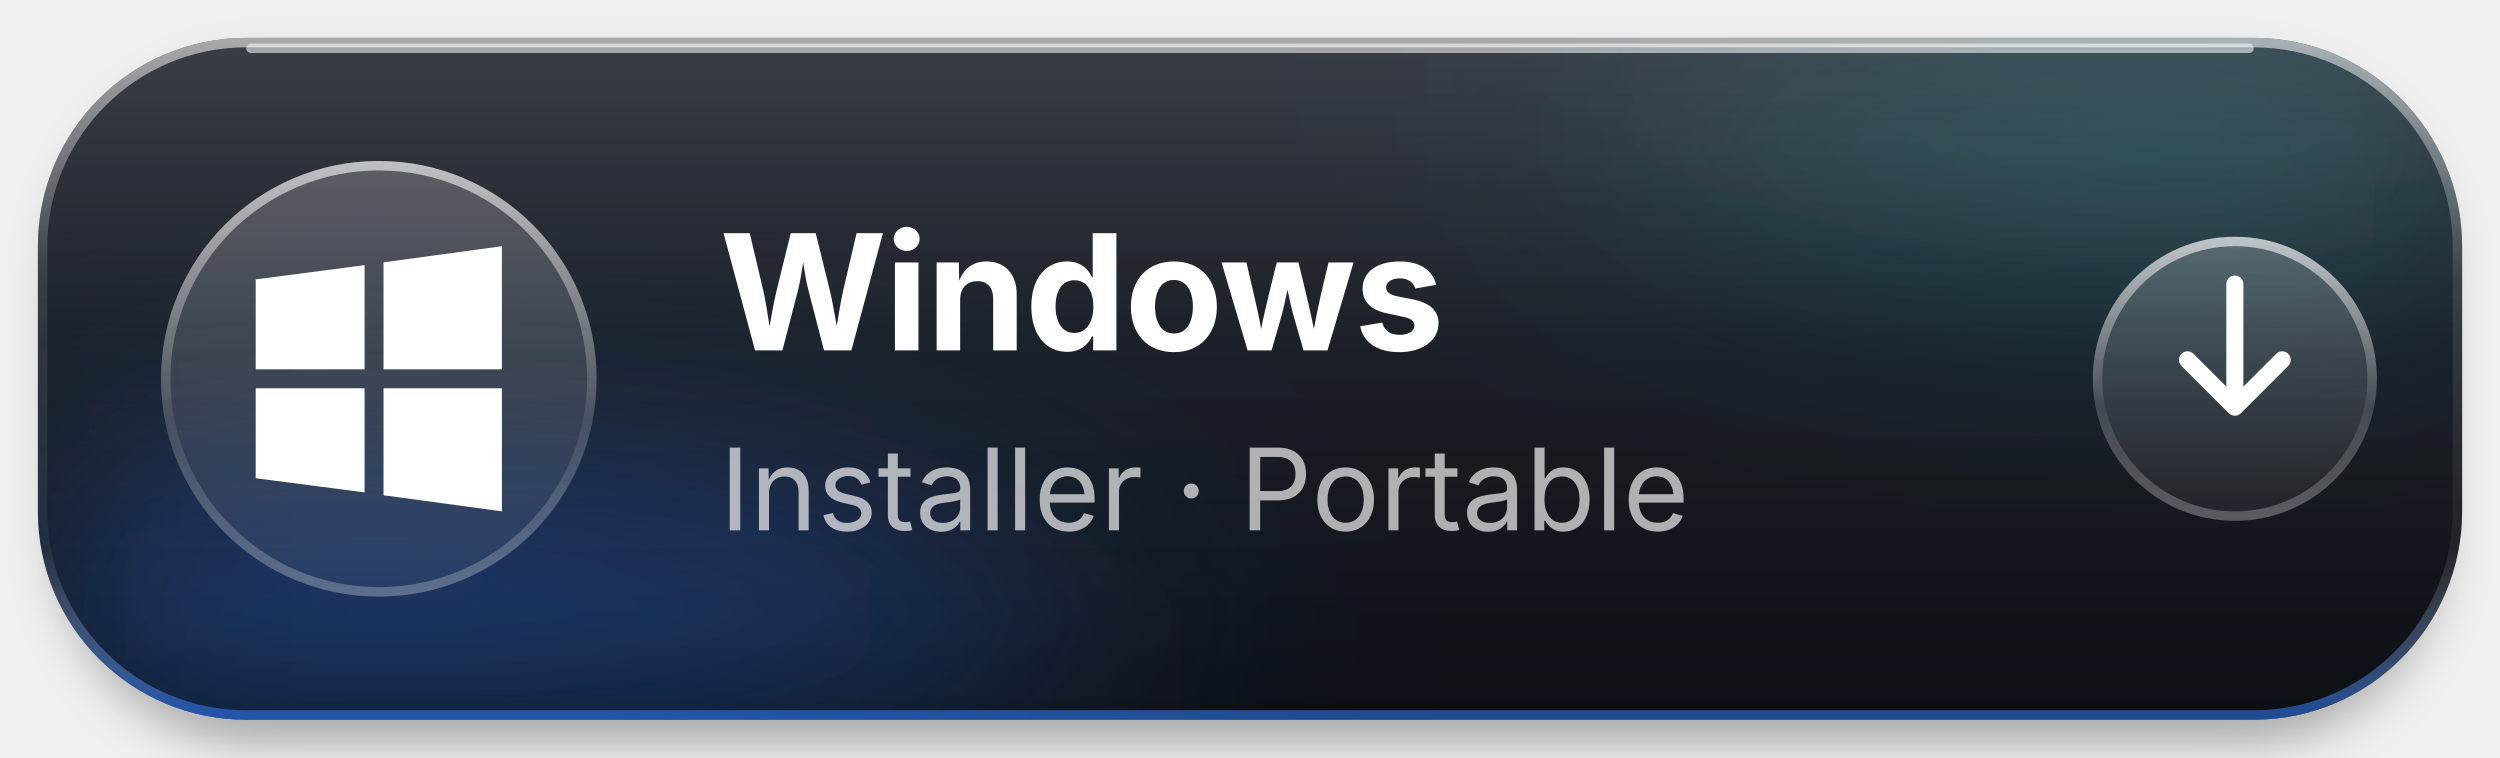
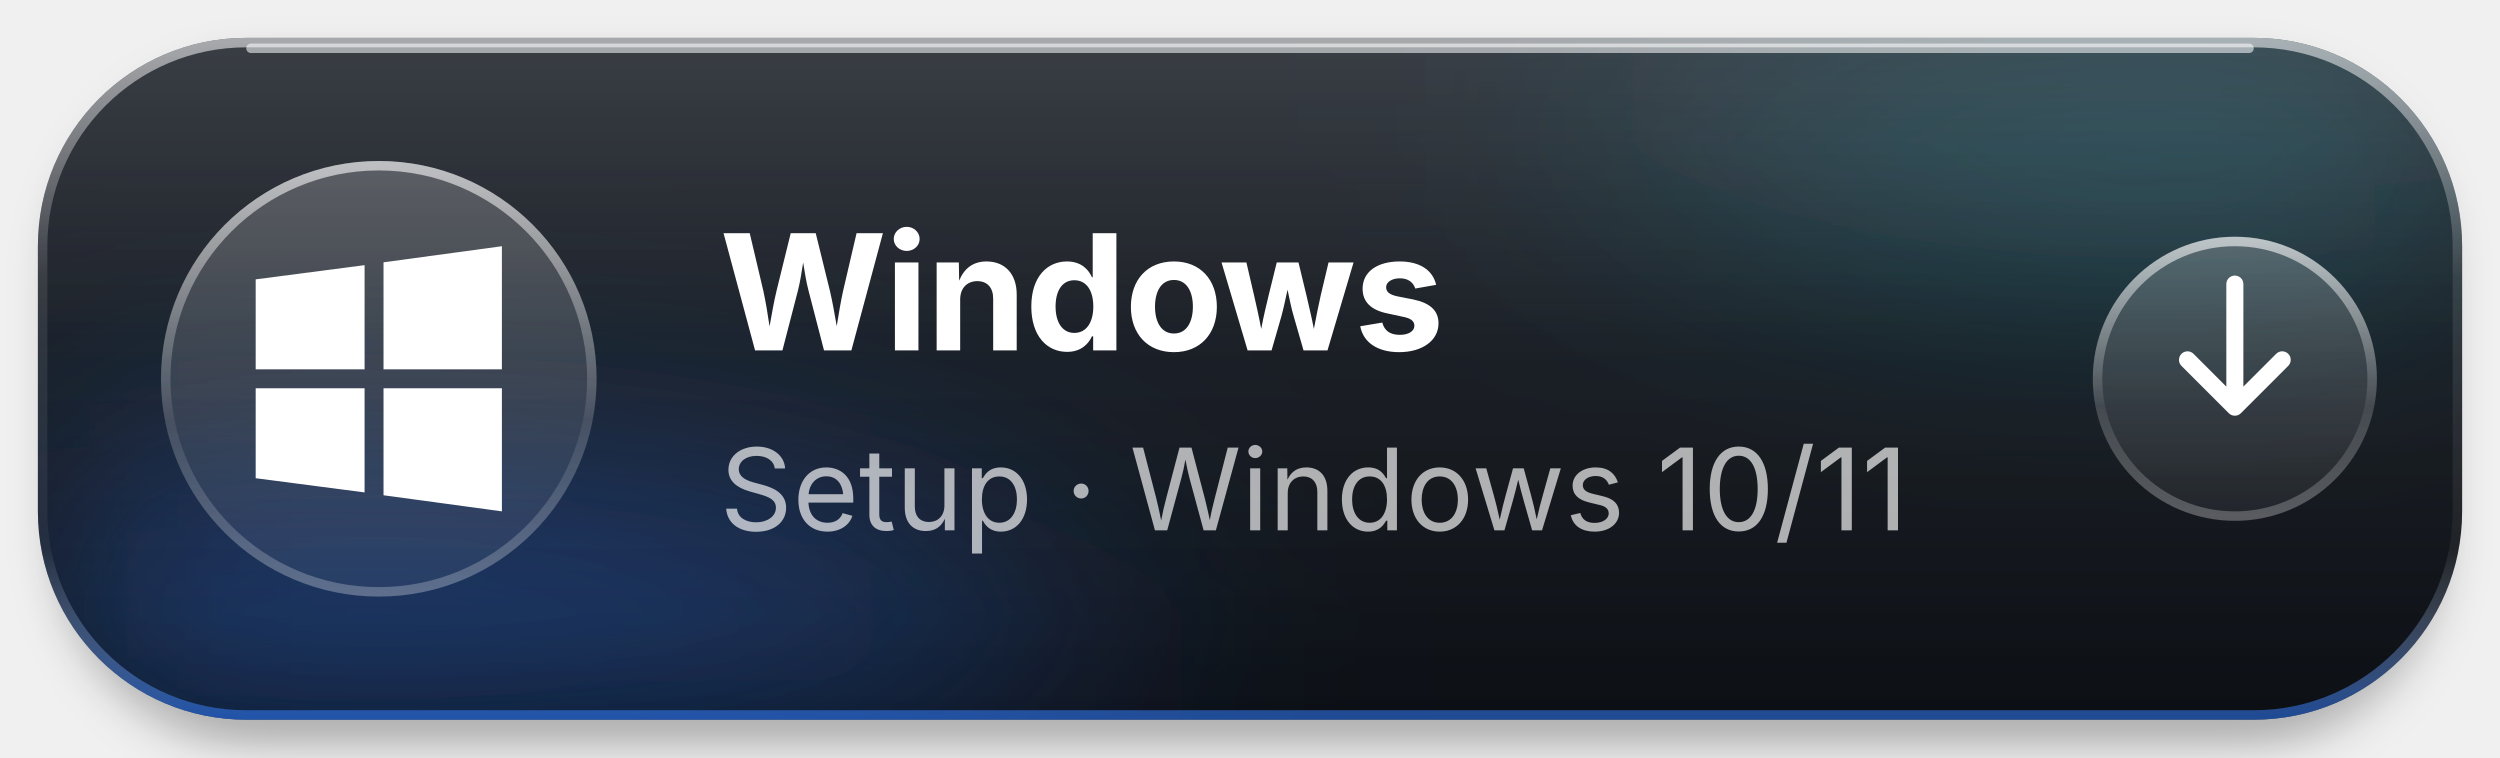
<svg xmlns="http://www.w3.org/2000/svg" width="264" height="80" viewBox="0 0 264 80" role="img" aria-label="Download for Windows">
  <defs>
    <clipPath id="wc">
      <rect x="4" y="4" width="256" height="72" rx="22" />
    </clipPath>
    <linearGradient id="wbase" x1="0" y1="0" x2="0" y2="1">
      <stop stop-color="#1c2129" />
      <stop offset="1" stop-color="#0c0f14" />
    </linearGradient>
    <linearGradient id="wfrost" x1="0" y1="0" x2="0" y2="1">
      <stop stop-color="#fff" stop-opacity=".13" />
      <stop offset=".45" stop-color="#fff" stop-opacity=".03" />
      <stop offset="1" stop-color="#fff" stop-opacity="0" />
    </linearGradient>
    <linearGradient id="wedge" x1="0" y1="0" x2="0" y2="1">
      <stop stop-color="#fff" stop-opacity=".55" />
      <stop offset=".35" stop-color="#fff" stop-opacity=".1" />
      <stop offset=".75" stop-color="#fff" stop-opacity=".05" />
      <stop offset="1" stop-color="#2f7bff" stop-opacity=".55" />
    </linearGradient>
    <linearGradient id="wlens" x1="0" y1="0" x2="0" y2="1">
      <stop stop-color="#fff" stop-opacity=".22" />
      <stop offset="1" stop-color="#fff" stop-opacity=".05" />
    </linearGradient>
    <linearGradient id="wlensEdge" x1="0" y1="0" x2="0" y2="1">
      <stop stop-color="#fff" stop-opacity=".6" />
      <stop offset=".6" stop-color="#fff" stop-opacity=".08" />
      <stop offset="1" stop-color="#fff" stop-opacity=".25" />
    </linearGradient>
    <filter id="wglow" x="-50%" y="-50%" width="200%" height="200%">
      <feGaussianBlur stdDeviation="16" />
    </filter>
    <filter id="wshadow" x="-10%" y="-20%" width="120%" height="160%">
      <feGaussianBlur stdDeviation="2.4" />
    </filter>
  </defs>
  <rect x="6" y="7" width="252" height="72" rx="22" fill="#000" opacity=".28" filter="url(#wshadow)" />
  <g clip-path="url(#wc)">
    <rect x="4" y="4" width="256" height="72" fill="url(#wbase)" />
    <g filter="url(#wglow)">
      <ellipse cx="38" cy="80" rx="81.92" ry="26" fill="#2f7bff" opacity=".55" />
      <ellipse cx="230" cy="-2" rx="66.56" ry="22" fill="#22d3ee" opacity=".42" />
    </g>
    <rect x="4" y="4" width="256" height="72" fill="url(#wfrost)" />
    <rect x="26" y="4.6" width="212" height="1" rx=".5" fill="#fff" opacity=".55" />
  </g>
  <rect x="4.5" y="4.5" width="255" height="71" rx="21.5" fill="none" stroke="url(#wedge)" />
  <g transform="translate(16 16)">
    <circle cx="24" cy="24" r="23" fill="url(#wlens)" />
    <circle cx="24" cy="24" r="22.5" fill="none" stroke="url(#wlensEdge)" />
    <g transform="translate(8 8)" color="#fff">
      <path d="M3 5.5 14.5 4v11H3ZM16.5 3.7 29 2v13H16.5ZM3 17h11.5v11L3 26.5ZM16.5 17H29v13l-12.5-1.7Z" fill="currentColor" />
    </g>
  </g>
  <text x="76" y="37" font-family="-apple-system,BlinkMacSystemFont,'Segoe UI Variable Display','Segoe UI',Inter,Helvetica,Arial,sans-serif" font-size="17" font-weight="650" fill="#fff" letter-spacing="-.2">Windows</text>
-   <text x="76" y="56" font-family="-apple-system,BlinkMacSystemFont,'Segoe UI Variable Display','Segoe UI',Inter,Helvetica,Arial,sans-serif" font-size="12" fill="#fff" fill-opacity=".66">Installer · Portable</text>
+   <text x="76" y="56" font-family="-apple-system,BlinkMacSystemFont,'Segoe UI Variable Display','Segoe UI',Inter,Helvetica,Arial,sans-serif" font-size="12" fill="#fff" fill-opacity=".66">Setup · Windows 10/11</text>
  <circle cx="236" cy="40" r="15" fill="url(#wlens)" />
  <circle cx="236" cy="40" r="14.5" fill="none" stroke="url(#wlensEdge)" />
  <path d="M236 30v13m-5-5 5 5 5-5" stroke="#fff" fill="none" stroke-width="1.8" stroke-linecap="round" stroke-linejoin="round" />
</svg>
